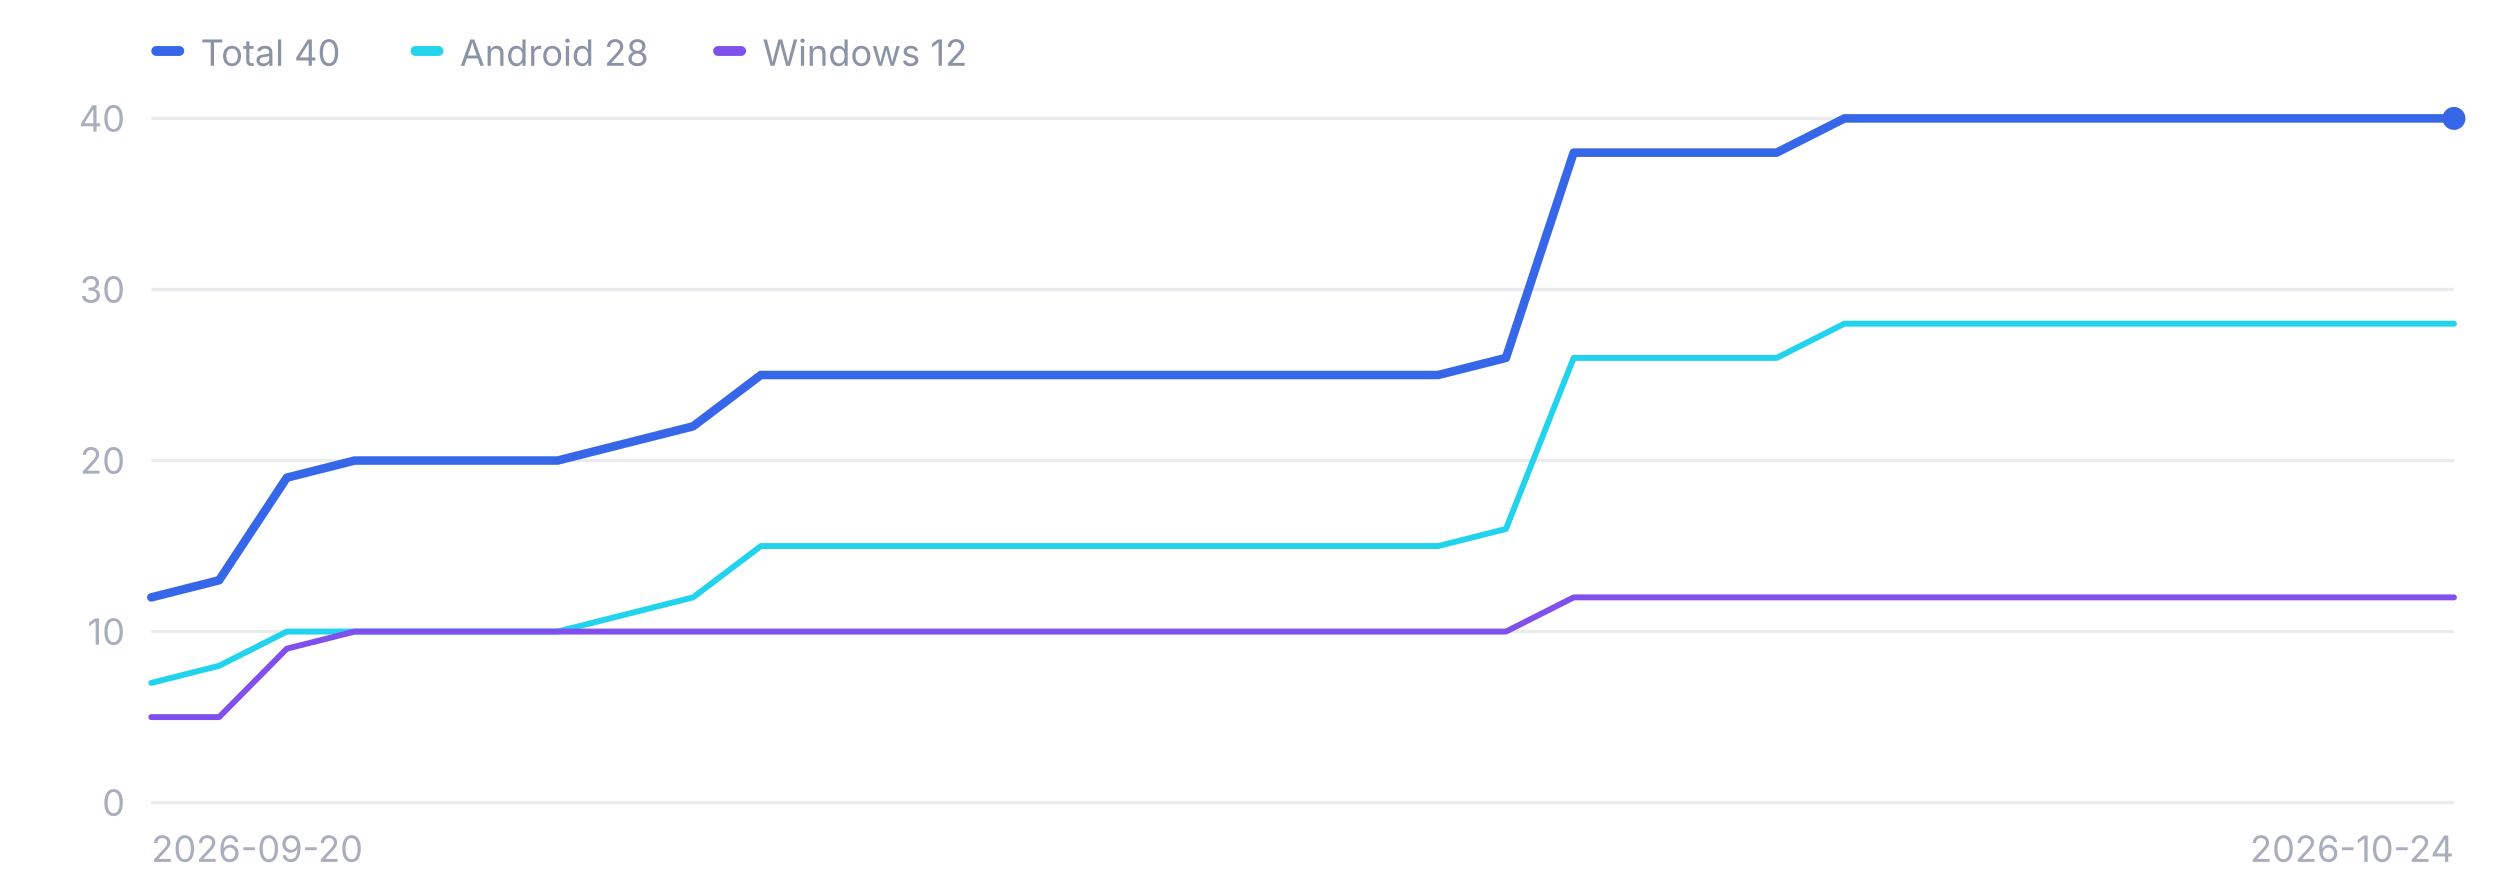
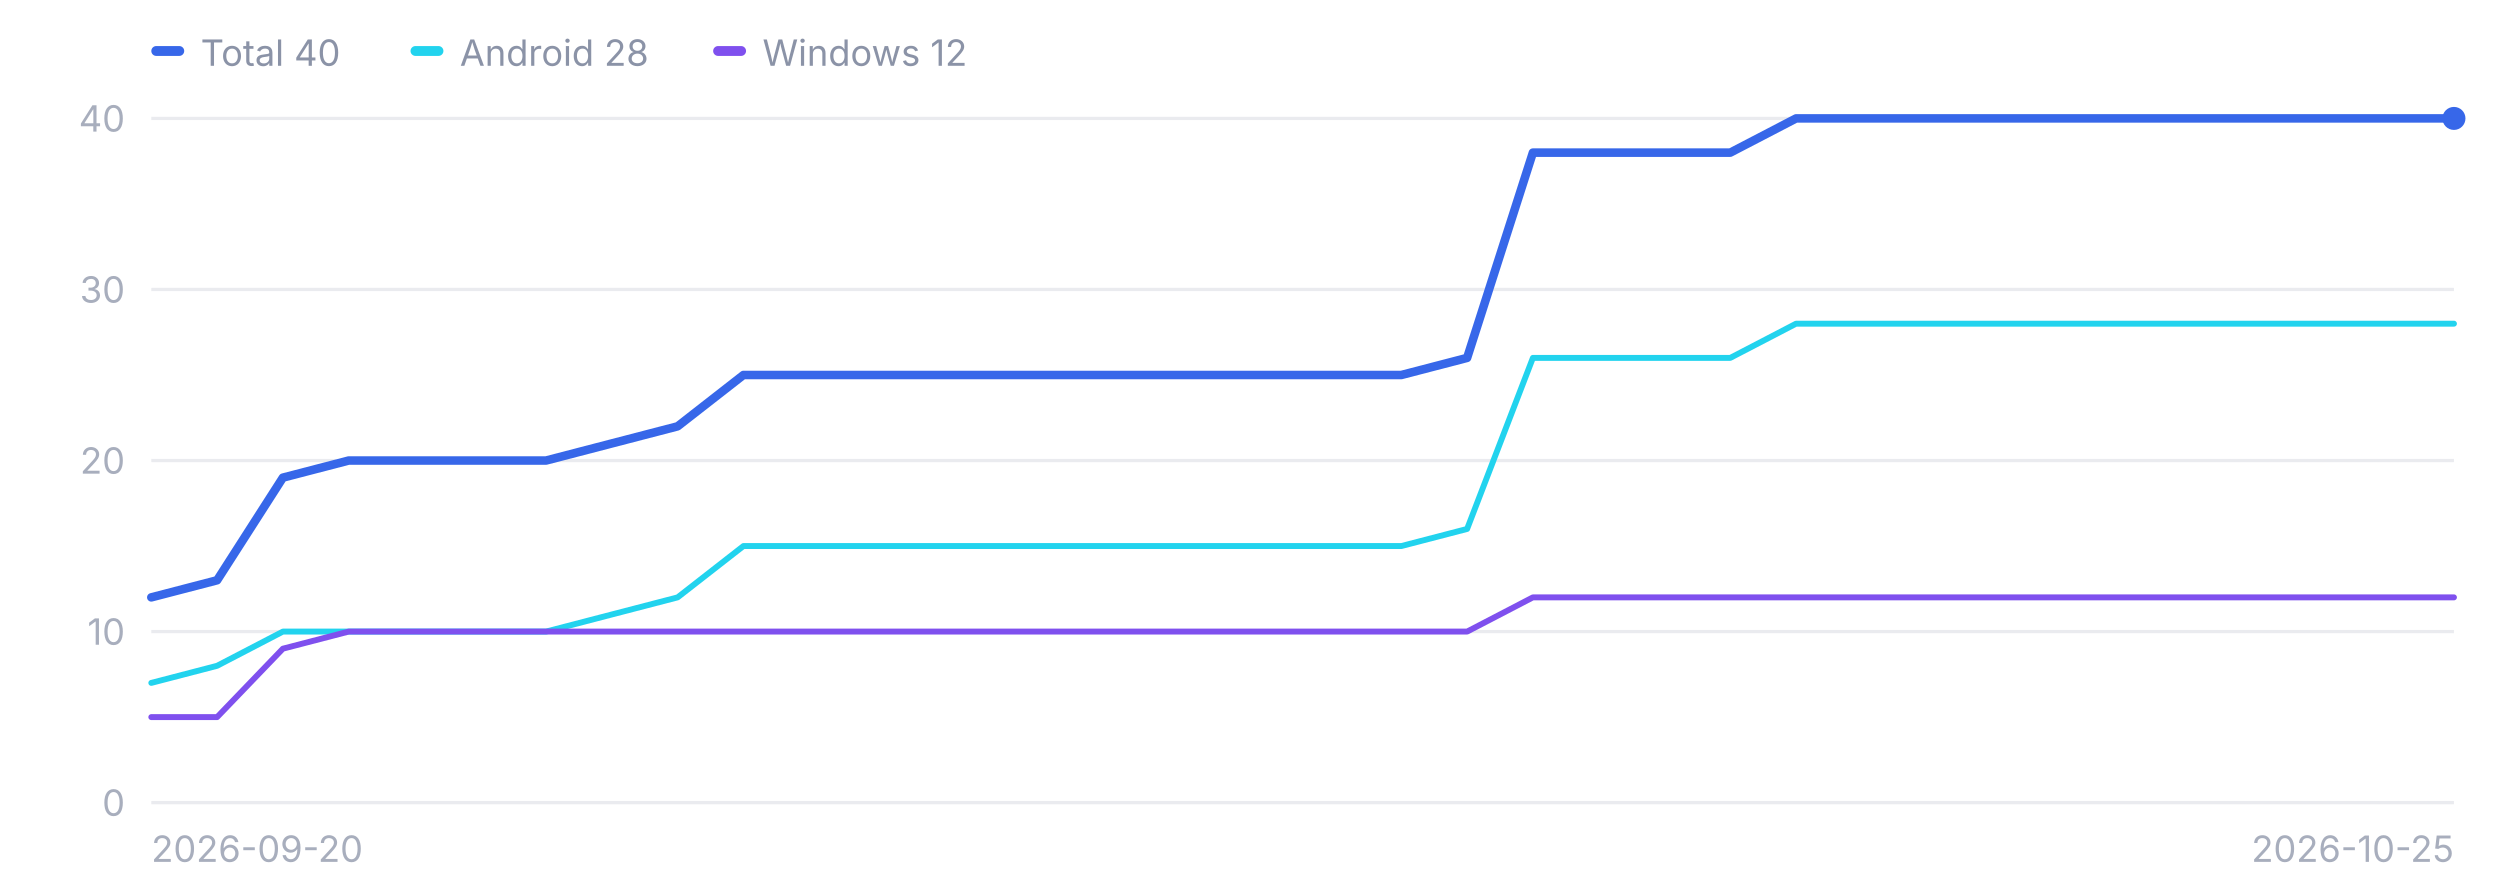
<svg xmlns="http://www.w3.org/2000/svg" width="760" height="270" viewBox="0 0 760 270" role="img" aria-label="CubePilot downloads over time. Latest total 40.">
  <style>text{font-family:system-ui,-apple-system,Segoe UI,sans-serif}</style>
  <line x1="46" y1="244.0" x2="746" y2="244.0" stroke="#8b93a7" stroke-opacity="0.18" stroke-width="1" />
  <text x="38" y="248.0" text-anchor="end" font-size="11" fill="#8b93a7" fill-opacity="0.75">0</text>
  <line x1="46" y1="192.0" x2="746" y2="192.0" stroke="#8b93a7" stroke-opacity="0.18" stroke-width="1" />
  <text x="38" y="196.0" text-anchor="end" font-size="11" fill="#8b93a7" fill-opacity="0.75">10</text>
  <line x1="46" y1="140.0" x2="746" y2="140.0" stroke="#8b93a7" stroke-opacity="0.18" stroke-width="1" />
  <text x="38" y="144.0" text-anchor="end" font-size="11" fill="#8b93a7" fill-opacity="0.75">20</text>
  <line x1="46" y1="88.0" x2="746" y2="88.0" stroke="#8b93a7" stroke-opacity="0.18" stroke-width="1" />
  <text x="38" y="92.0" text-anchor="end" font-size="11" fill="#8b93a7" fill-opacity="0.75">30</text>
  <line x1="46" y1="36.0" x2="746" y2="36.0" stroke="#8b93a7" stroke-opacity="0.18" stroke-width="1" />
  <text x="38" y="40.0" text-anchor="end" font-size="11" fill="#8b93a7" fill-opacity="0.75">40</text>
-   <polyline points="46.0,207.6 66.6,202.4 87.2,192.0 107.8,192.0 128.4,192.0 148.9,192.0 169.5,192.0 190.1,186.8 210.7,181.6 231.3,166.0 251.9,166.0 272.5,166.0 293.1,166.0 313.6,166.0 334.2,166.0 354.8,166.0 375.4,166.0 396.0,166.0 416.6,166.0 437.2,166.0 457.8,160.8 478.4,108.8 498.9,108.8 519.5,108.8 540.1,108.8 560.7,98.4 581.3,98.4 601.9,98.4 622.5,98.4 643.1,98.4 663.6,98.4 684.2,98.4 704.8,98.4 725.4,98.4 746.0,98.4" fill="none" stroke="#22D3EE" stroke-width="1.8" stroke-linejoin="round" stroke-linecap="round" />
-   <polyline points="46.0,218.0 66.6,218.0 87.2,197.2 107.8,192.0 128.4,192.0 148.9,192.0 169.5,192.0 190.1,192.0 210.7,192.0 231.3,192.0 251.9,192.0 272.5,192.0 293.1,192.0 313.6,192.0 334.2,192.0 354.8,192.0 375.4,192.0 396.0,192.0 416.6,192.0 437.2,192.0 457.8,192.0 478.4,181.6 498.9,181.6 519.5,181.6 540.1,181.6 560.7,181.6 581.3,181.6 601.9,181.6 622.5,181.6 643.1,181.6 663.6,181.6 684.2,181.6 704.8,181.6 725.4,181.6 746.0,181.6" fill="none" stroke="#7F50EE" stroke-width="1.8" stroke-linejoin="round" stroke-linecap="round" />
-   <polyline points="46.0,181.6 66.6,176.4 87.2,145.2 107.8,140.0 128.4,140.0 148.9,140.0 169.5,140.0 190.1,134.8 210.7,129.6 231.3,114.0 251.9,114.0 272.5,114.0 293.1,114.0 313.6,114.0 334.2,114.0 354.8,114.0 375.4,114.0 396.0,114.0 416.6,114.0 437.2,114.0 457.8,108.8 478.4,46.4 498.9,46.4 519.5,46.4 540.1,46.4 560.7,36.0 581.3,36.0 601.9,36.0 622.5,36.0 643.1,36.0 663.6,36.0 684.2,36.0 704.8,36.0 725.4,36.0 746.0,36.0" fill="none" stroke="#3767E9" stroke-width="2.6" stroke-linejoin="round" stroke-linecap="round" />
+   <polyline points="46.0,207.6 66.0,202.4 86.0,192.0 106.0,192.0 126.0,192.0 146.0,192.0 166.0,192.0 186.0,186.8 206.0,181.6 226.0,166.0 246.0,166.0 266.0,166.0 286.0,166.0 306.0,166.0 326.0,166.0 346.0,166.0 366.0,166.0 386.0,166.0 406.0,166.0 426.0,166.0 446.0,160.8 466.0,108.8 486.0,108.8 506.0,108.8 526.0,108.8 546.0,98.4 566.0,98.4 586.0,98.4 606.0,98.4 626.0,98.4 646.0,98.4 666.0,98.4 686.0,98.4 706.0,98.4 726.0,98.4 746.0,98.4" fill="none" stroke="#22D3EE" stroke-width="1.8" stroke-linejoin="round" stroke-linecap="round" />
+   <polyline points="46.0,218.0 66.0,218.0 86.0,197.2 106.0,192.0 126.0,192.0 146.0,192.0 166.0,192.0 186.0,192.0 206.0,192.0 226.0,192.0 246.0,192.0 266.0,192.0 286.0,192.0 306.0,192.0 326.0,192.0 346.0,192.0 366.0,192.0 386.0,192.0 406.0,192.0 426.0,192.0 446.0,192.0 466.0,181.6 486.0,181.6 506.0,181.6 526.0,181.6 546.0,181.6 566.0,181.6 586.0,181.6 606.0,181.6 626.0,181.6 646.0,181.6 666.0,181.6 686.0,181.6 706.0,181.6 726.0,181.6 746.0,181.6" fill="none" stroke="#7F50EE" stroke-width="1.8" stroke-linejoin="round" stroke-linecap="round" />
+   <polyline points="46.0,181.6 66.0,176.4 86.0,145.2 106.0,140.0 126.0,140.0 146.0,140.0 166.0,140.0 186.0,134.8 206.0,129.6 226.0,114.0 246.0,114.0 266.0,114.0 286.0,114.0 306.0,114.0 326.0,114.0 346.0,114.0 366.0,114.0 386.0,114.0 406.0,114.0 426.0,114.0 446.0,108.8 466.0,46.4 486.0,46.4 506.0,46.4 526.0,46.4 546.0,36.0 566.0,36.0 586.0,36.0 606.0,36.0 626.0,36.0 646.0,36.0 666.0,36.0 686.0,36.0 706.0,36.0 726.0,36.0 746.0,36.0" fill="none" stroke="#3767E9" stroke-width="2.6" stroke-linejoin="round" stroke-linecap="round" />
  <circle cx="746.0" cy="36.0" r="3.5" fill="#3767E9" />
  <text x="46" y="262" font-size="11" fill="#8b93a7" fill-opacity="0.75">2026-09-20</text>
-   <text x="746" y="262" text-anchor="end" font-size="11" fill="#8b93a7" fill-opacity="0.75">2026-10-24</text>
+   <text x="746" y="262" text-anchor="end" font-size="11" fill="#8b93a7" fill-opacity="0.75">2026-10-25</text>
  <rect x="46" y="14" width="10" height="3" rx="1.5" fill="#3767E9" />
  <text x="61" y="20" font-size="11" fill="#8b93a7">Total 40</text>
  <rect x="124.8" y="14" width="10" height="3" rx="1.5" fill="#22D3EE" />
  <text x="139.8" y="20" font-size="11" fill="#8b93a7">Android 28</text>
  <rect x="216.8" y="14" width="10" height="3" rx="1.5" fill="#7F50EE" />
  <text x="231.8" y="20" font-size="11" fill="#8b93a7">Windows 12</text>
</svg>
